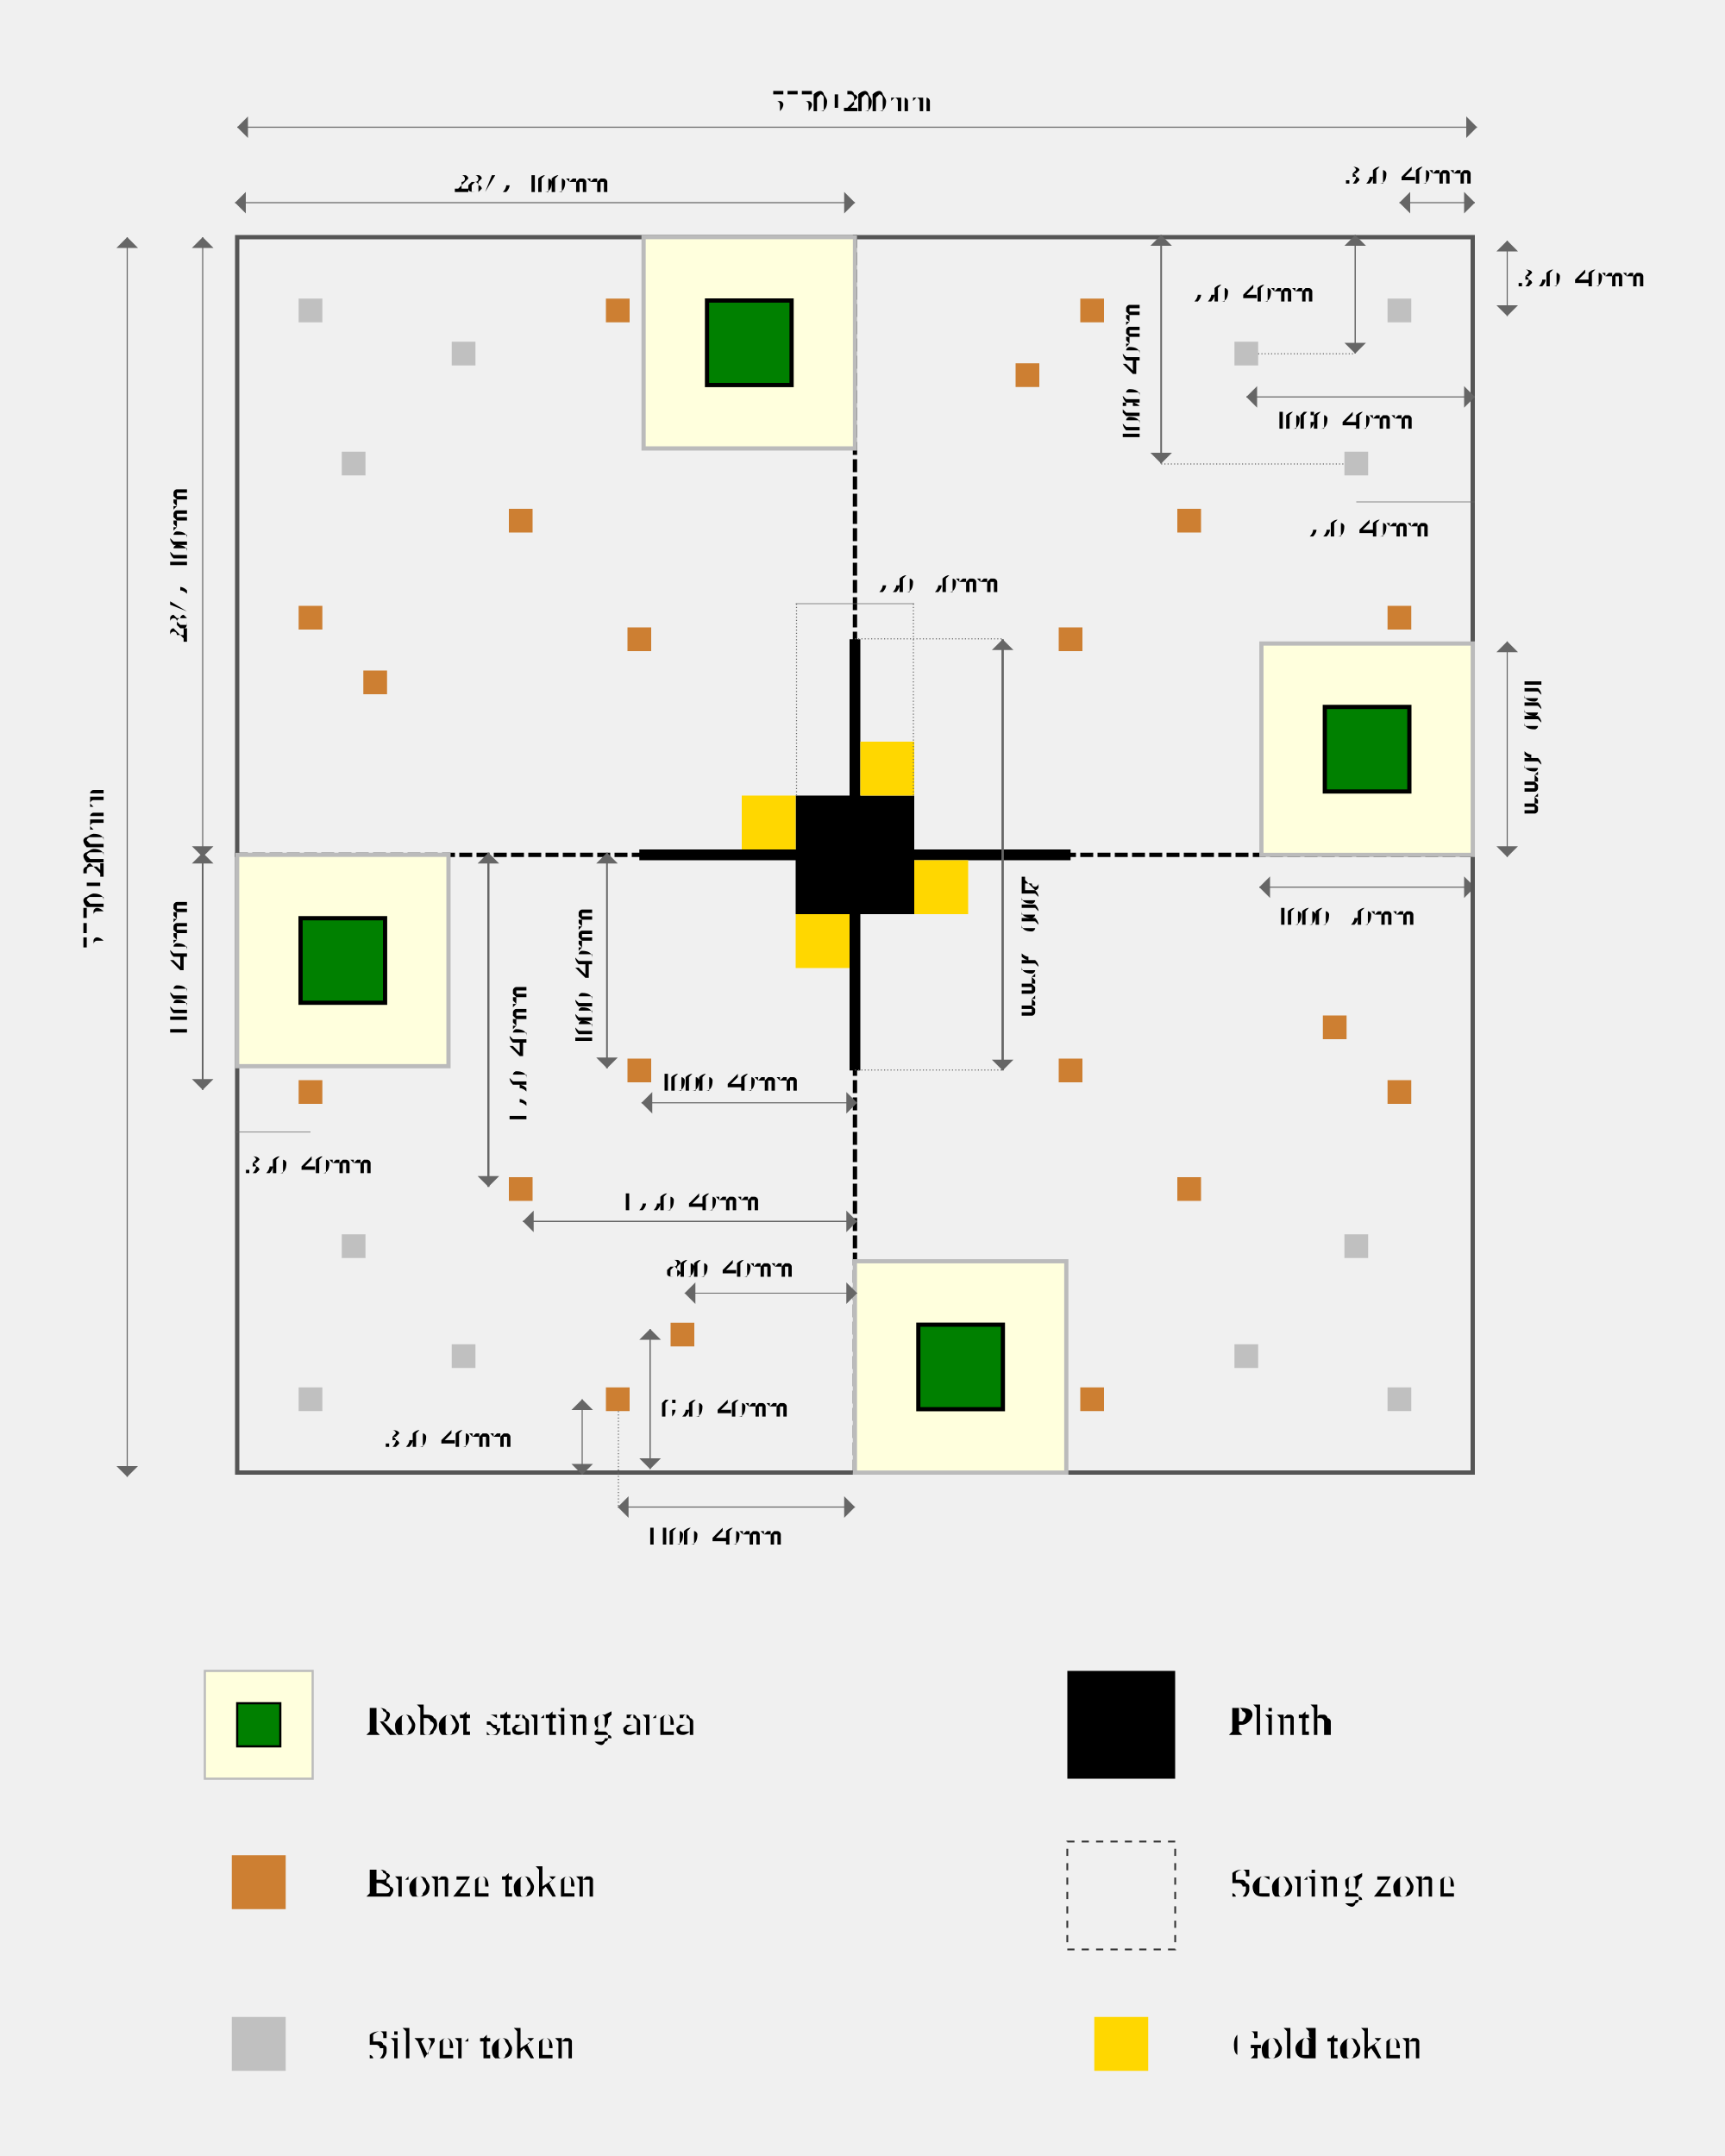
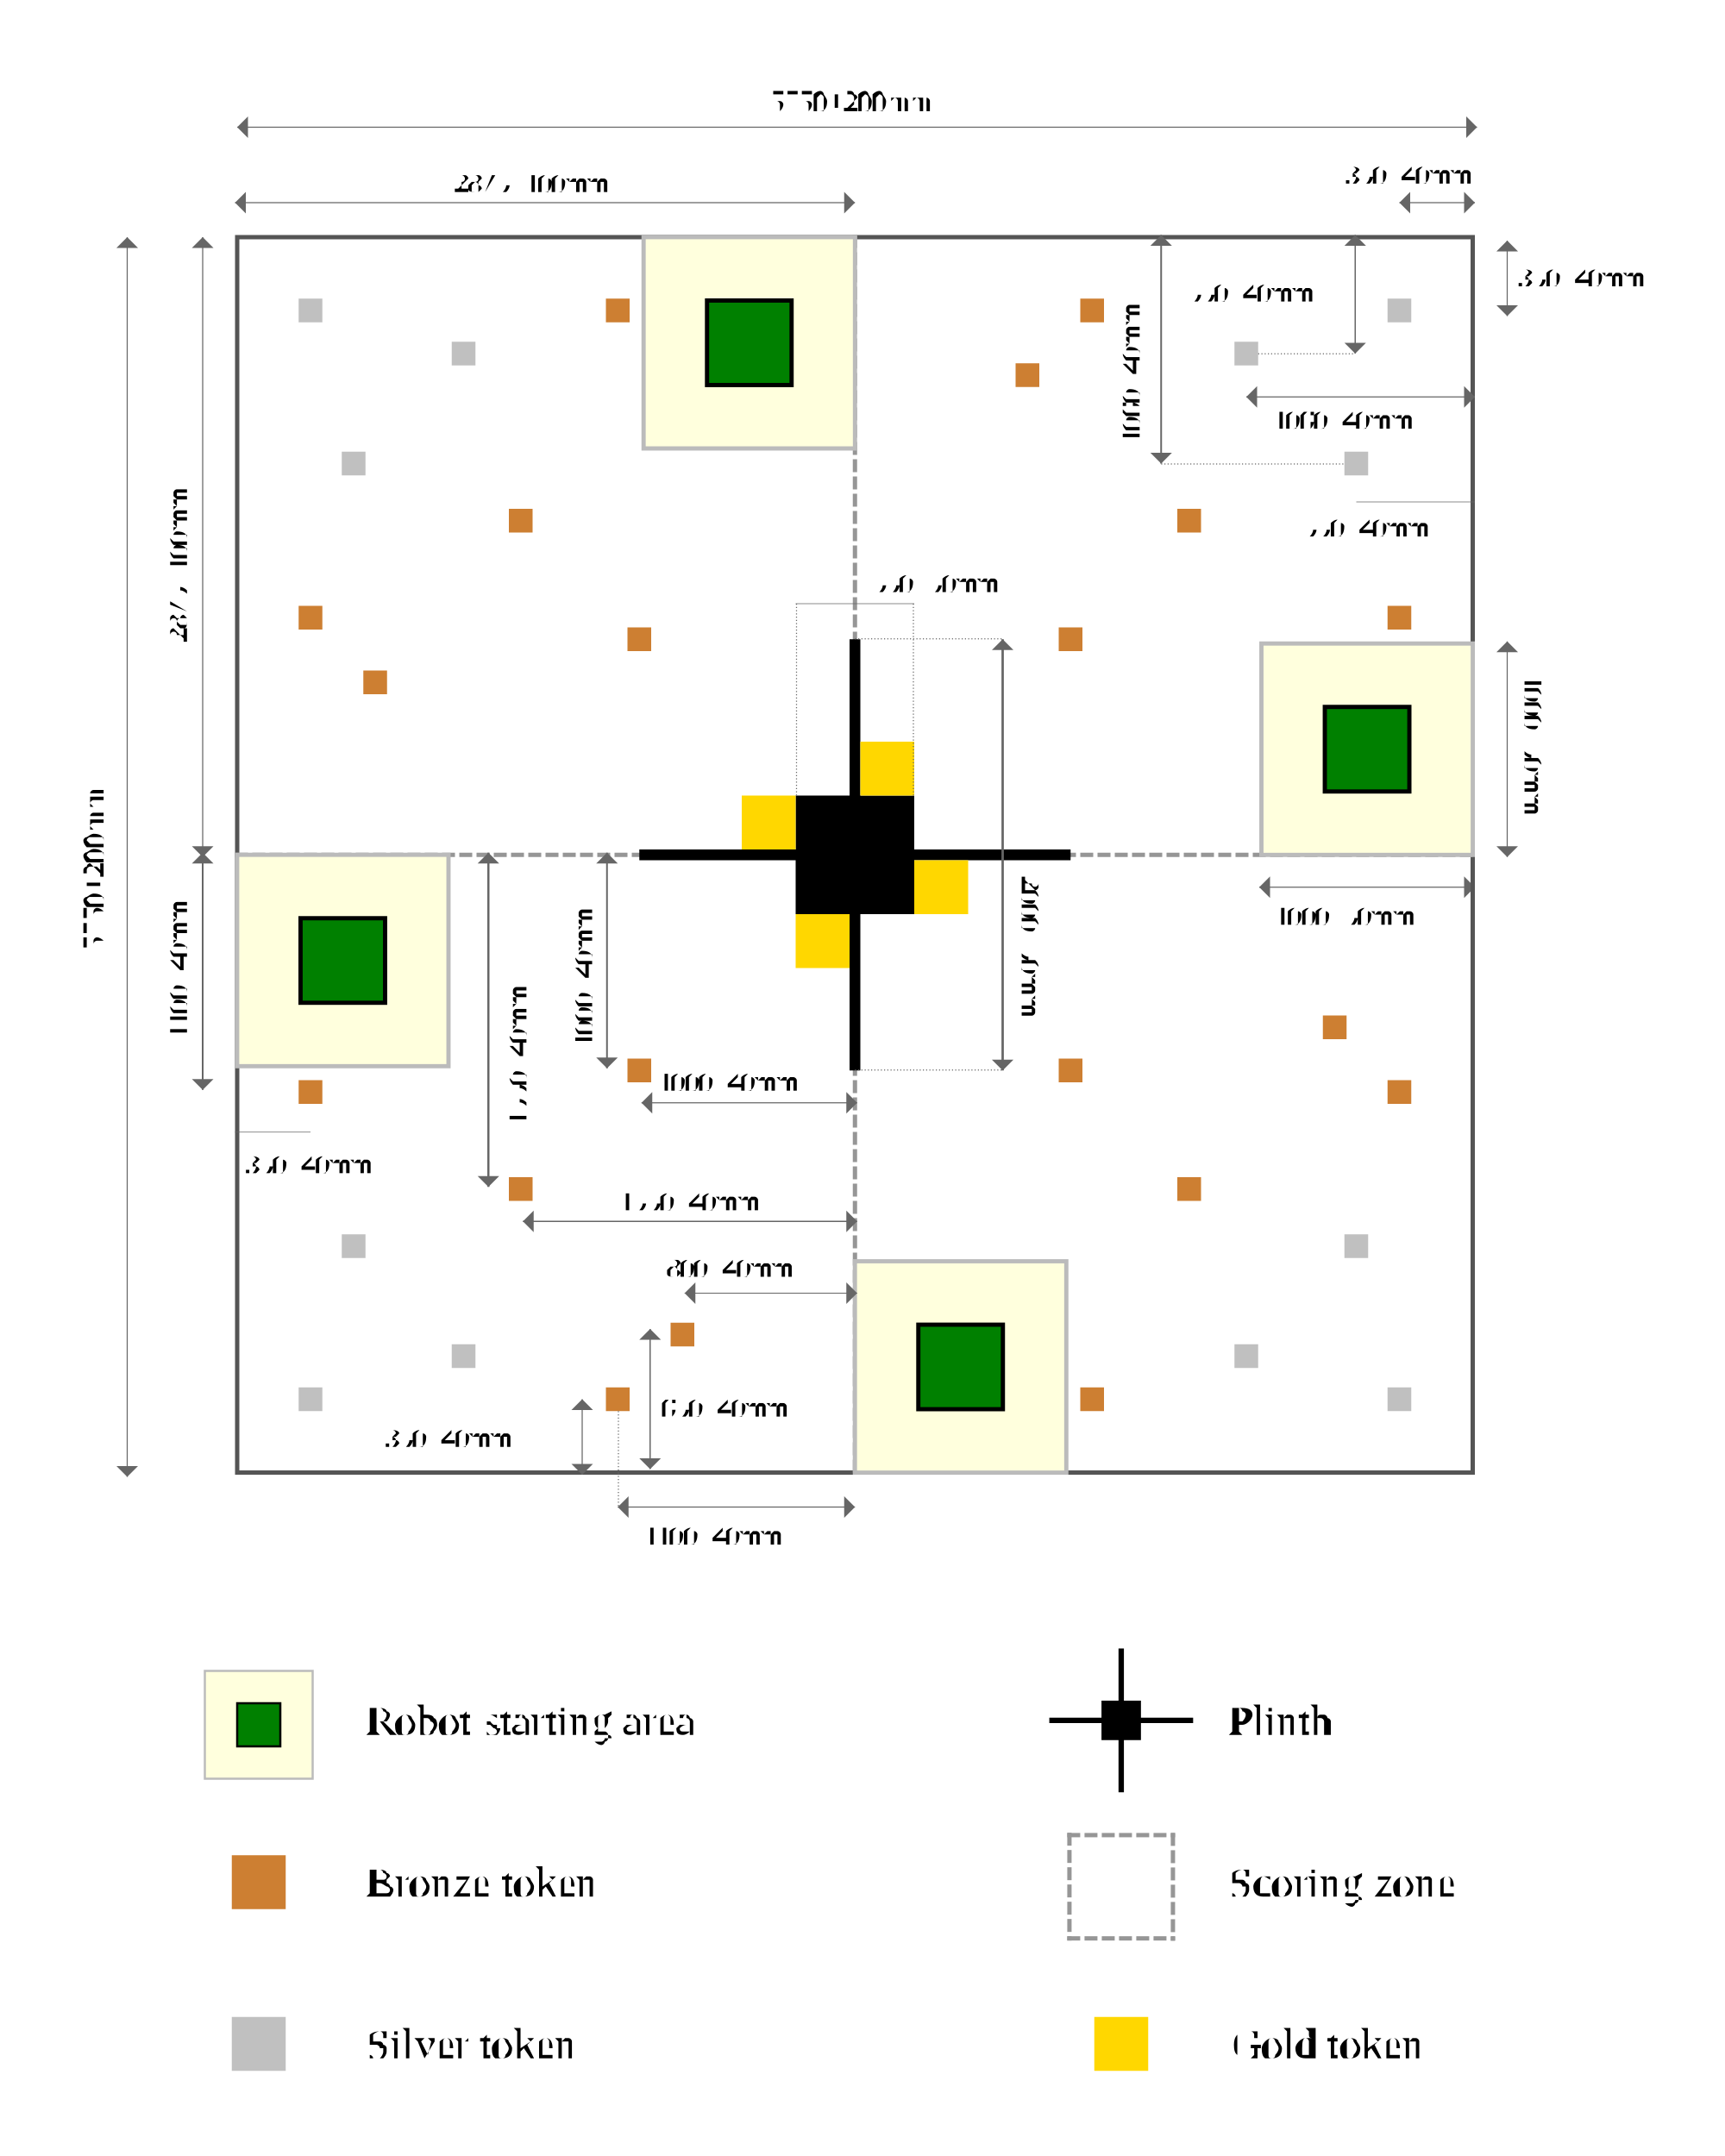
<svg xmlns="http://www.w3.org/2000/svg" xmlns:xlink="http://www.w3.org/1999/xlink" id="svg354" height="1000" width="800" version="1.1">
  <style id="style185" type="text/css">
      .arena-wall {
        fill: none;
        stroke: #555;
        stroke-width: .02;
      }
      #robot {
        fill: green;
        stroke: black;
        stroke-width: 0.02;
      }
      .platform {
        fill: #ddd;
      }
      .zone {
        stroke: #333;
        stroke-width: 0.02;
        /*stroke-dasharray: 0.141, 0.141;*/
        stroke-dasharray: 0.08 0.08;
        /*stroke-dashoffset: -50%;*/
        fill: none;
      }
      #start-zone {
        stroke: #bbb;
        stroke-width: 0.02;
        fill: #ffd;
      }
      /*.dimension {
         display: none;
      }*/
      .dimension line {
        stroke: #666;
        stroke-width: 0.005;
        marker-start: url(#dimension-arrow-head-start);
        marker-end: url(#dimension-arrow-head-end);
      }
      .dimension text {
        fill: #666;
        font-size: 0.175px;
      }
      .dimension text.above {
        text-anchor: middle;
      }
      .dimension text.left-rotated {
        text-anchor: middle;
        transform: rotate(-90deg);
      }
      .dimension text.left {
        text-anchor: end;
        dominant-baseline: middle;
      }
      .dimension text.right {
        text-anchor: start;
        dominant-baseline: middle;
      }
      .dimension-arrow-head {
        fill: #666;
      }
      .dimension-guide {
        stroke: #666;
        stroke-width: 0.01;
        stroke-dasharray: 0.003 0.04;
        stroke-linecap: round;
        fill: none;
      }
      .legend-label {
        font-size: 0.2px;
        text-anchor: start;
        dominant-baseline: middle;
      }
    </style>
  <defs id="defs227">
    <circle id="can" cx="0" cy="0" r="0.03" stroke="blue" stroke-width="0.015" fill="grey" />
    <circle id="can-upside-down" cx="0" cy="0" r="0.03" stroke="orange" stroke-width="0.015" fill="grey" />
    <rect id="robot" y="-0.2" x="-0.2" height="0.4" width="0.4" />
    <g id="start-zone">
      <rect id="rect190" height="1" width="1" y="-0.5" x="-0.5" />
    </g>
    <g id="start-zone-with-robot">
      <use id="use193" xlink:href="#start-zone" />
      <use id="use195" transform="rotate(90)" xlink:href="#robot" />
    </g>
    <g id="raised-cans-quarter">
      <use transform="translate(0.3 0.566)" xlink:href="#can" id="use12" />
      <use transform="translate(0.566 0.3)" xlink:href="#can" id="use14" />
    </g>
    <g id="cans-quarter">
      <use transform="translate(0.4 1)" xlink:href="#can-upside-down" id="use17" />
      <use transform="translate(-0.4 1)" xlink:href="#can-upside-down" id="use19" />
      <use transform="translate(0 1.737)" xlink:href="#can-upside-down" id="use21" />
      <use transform="translate(1.252 1.252)" xlink:href="#can-upside-down" id="use23" />
      <use transform="translate(0 2.827)" xlink:href="#can-upside-down" id="use25" />
    </g>
    <path id="zone-boundary" d="M2.875 0.37 v2.5 h-2.5 z" class="zone" />
    <g id="start-area">
      <use id="use209" transform="translate(0.5 0.5)" xlink:href="#start-zone-with-robot" />
    </g>
    <g id="zone">
      <rect id="rect212" class="zone" height="1.2" width="1.2" y="-0.5" x="-0.6" />
    </g>
    <g transform="scale(0.05)" id="dimension-arrow-head">
      <path id="path218" class="dimension-arrow-head" d="M0,0 L1,1 L1,-1 L0,0" />
    </g>
    <marker markerUnits="userSpaceOnUse" refY="1" refX="0" markerHeight="2" markerWidth="1" orient="auto" id="dimension-arrow-head-start">
      <use id="use221" transform="translate(0,1)" xlink:href="#dimension-arrow-head" />
    </marker>
    <marker markerUnits="userSpaceOnUse" refY="1" refX="1" markerHeight="2" markerWidth="1" orient="auto" id="dimension-arrow-head-end">
      <use id="use224" transform="matrix(-1,0,0,1,1,1)" xlink:href="#dimension-arrow-head" />
    </marker>
  </defs>
  <g transform="scale(100)" id="arena-space">
+     <rect id="rect455" height="10" width="8" y="0" x="0" style="fill:#ffffff;fill-opacity:1;stroke-width:7.454" />
    <line style="stroke:#666666;stroke-width:0.005;marker-start:url(#dimension-arrow-head-start);marker-end:url(#dimension-arrow-head-end)" id="line239" y2="4.115" x2="6.84" y1="4.115" x1="5.84" />
    <text id="text241" class="above" y="4.288" x="5.911" style="font-size:0.127px">1000±50mm</text>
    <line style="stroke:#666666;stroke-width:0.005;marker-start:url(#dimension-arrow-head-start);marker-end:url(#dimension-arrow-head-end)" id="line245" y2="3.975" x2="6.99" y1="2.975" x1="6.99" />
    <text transform="rotate(90)" style="font-size:0.127px;text-anchor:middle;fill:#000000;fill-opacity:1" id="text247" class="left-rotated" y="-7.07" x="3.451">1000±50mm</text>
    <line style="stroke:#666666;stroke-width:0.005;marker-start:url(#dimension-arrow-head-start);marker-end:url(#dimension-arrow-head-end)" id="line251" y2="3.975" x2="0.94" y1="1.1" x1="0.94" />
    <text style="font-size:0.127px;text-anchor:middle;fill:#000000;fill-opacity:1" transform="rotate(-90)" id="text253" class="left-rotated" y="0.867" x="-2.622">2875±100mm</text>
    <line style="stroke:#666666;stroke-width:0.005;marker-start:url(#dimension-arrow-head-start);marker-end:url(#dimension-arrow-head-end)" id="line257" y2="0.94" x2="3.965" y1="0.94" x1="1.09" />
    <text id="text259" class="above" y="0.891" x="2.109" style="font-size:0.127px">2875±100mm</text>
    <text id="text291" class="above" y="0.852" x="6.242" style="font-size:0.127px">350±40mm</text>
    <rect id="rect313" class="arena-wall" y="1.1" x="1.1" height="5.73" width="5.73" />
    <line style="stroke:#666666;stroke-width:0.005;marker-start:url(#dimension-arrow-head-start);marker-end:url(#dimension-arrow-head-end)" id="line315" y2="0.59" x2="6.85" y1="0.59" x1="1.1" />
    <text id="text317" class="above" y="0.513" x="3.571">
      <tspan id="tspan384" style="font-size:0.135px">5750±200mm</tspan>
    </text>
    <line style="stroke:#666666;stroke-width:0.005;marker-start:url(#dimension-arrow-head-start);marker-end:url(#dimension-arrow-head-end)" id="line321" y2="6.85" x2="0.59" y1="1.1" x1="0.59" />
    <text transform="rotate(-90)" style="font-size:0.175px;text-anchor:middle;fill:#000000;fill-opacity:1" id="text323" class="left-rotated" y="0.481" x="-4.033">
      <tspan id="tspan362" style="font-size:0.135px;fill:#000000;fill-opacity:1">5750±200mm</tspan>
    </text>
    <use id="use328" transform="matrix(0.5,0,0,0.5,1.2,8)" xlink:href="#start-zone-with-robot" />
    <text id="text330" class="legend-label" y="8" x="1.7">Robot starting area</text>
    <text id="text336" class="legend-label" y="8.75" x="1.7">Bronze token</text>
    <text id="text145" class="legend-label" y="9.5" x="1.7">Silver token</text>
-     <rect id="rect340" height="0.5" width="0.5" y="7.75" x="4.95" class="platform" style="fill:#000000;fill-opacity:1" />
    <text id="text342" class="legend-label" y="8" x="5.7">Plinth</text>
-     <g id="g350" transform="translate(5.2,8.75)">
-       <use id="use346" transform="scale(0.417)" xlink:href="#zone" />
-       <text id="text348" class="legend-label" y="0" x="0.5">Scoring zone</text>
-     </g>
+     <text id="text348" class="legend-label" y="8.75" x="5.7">Scoring zone</text>
    <path style="fill:#000000;stroke-width:0.021;stroke-dasharray:none;fill-opacity:0" d="M 1.996,1.894 H 3.787" id="path5707" />
-     <line style="stroke:#000000;stroke-width:0.02;stroke-dasharray:0.06,0.02;stroke-dashoffset:0;stroke-opacity:1" id="line8713" y2="6.84" x2="3.965" y1="1.09" x1="3.965" />
-     <line style="stroke:#000000;stroke-width:0.02;stroke-dasharray:0.06,0.02;stroke-dashoffset:0;stroke-opacity:1" id="line9535" y2="3.965" x2="6.84" y1="3.965" x1="1.09" />
+     <line style="stroke:#969696;stroke-width:0.02;stroke-dasharray:0.06, 0.02;stroke-dashoffset:0;stroke-opacity:1" id="line8713" y2="6.84" x2="3.965" y1="1.09" x1="3.965" />
+     <line style="stroke:#969696;stroke-width:0.02;stroke-dasharray:0.06, 0.02;stroke-dashoffset:0;stroke-opacity:1" id="line9535" y2="3.965" x2="6.84" y1="3.965" x1="1.09" />
    <text id="text27456" class="above" y="1.33" x="7.044" style="font-size:0.127px">350±40mm</text>
    <text id="text27464" class="above" y="1.99" x="5.902" style="font-size:0.127px">1060±40mm</text>
    <text id="text27472" class="above" y="2.488" x="6.043" style="font-size:0.127px">550±40mm</text>
    <text id="text27478" class="above" y="1.398" x="5.507" style="font-size:0.127px">550±40mm</text>
    <rect id="rect27835" height="0.55" width="0.55" y="3.69" x="3.69" style="fill:#000000;fill-opacity:1;stroke-width:0.458" />
    <rect id="rect27837" height="0.05" width="2" y="3.94" x="2.965" style="fill:#000000;fill-opacity:1;stroke-width:0.264" />
    <rect id="rect27839" height="2" width="0.05" y="2.965" x="3.94" style="fill:#000000;fill-opacity:1;stroke-width:0.264" />
    <g id="g39273">
      <rect id="rect10795" height="0.11" width="0.11" y="1.385" x="6.435" style="fill:#c0c0c0;fill-opacity:1;stroke-width:0.092" />
      <rect id="rect13047" height="0.11" width="0.11" y="1.585" x="5.725" style="fill:#c0c0c0;fill-opacity:1;stroke-width:0.092" />
      <rect id="rect14556" height="0.11" width="0.11" y="2.095" x="6.235" style="fill:#c0c0c0;fill-opacity:1;stroke-width:0.092" />
      <rect id="rect14558" height="0.11" width="0.11" y="2.81" x="6.435" style="fill:#cd7f32;fill-opacity:1;stroke-width:0.092" />
      <rect id="rect16810" height="0.11" width="0.11" y="1.385" x="5.01" style="fill:#cd7f32;fill-opacity:1;stroke-width:0.092" />
      <rect id="rect20562" height="0.11" width="0.11" y="1.685" x="4.71" style="fill:#cd7f32;fill-opacity:1;stroke-width:0.092" />
      <rect id="rect21314" height="0.11" width="0.11" y="2.36" x="5.46" style="fill:#cd7f32;fill-opacity:1;stroke-width:0.092" />
      <rect id="rect21316" height="0.11" width="0.11" y="2.91" x="4.91" style="fill:#cd7f32;fill-opacity:1;stroke-width:0.092" />
      <rect id="rect27841" height="0.25" width="0.25" y="3.44" x="3.99" style="fill:#ffd700;fill-opacity:1;stroke-width:0.208" />
    </g>
    <use id="use28741" transform="matrix(0,0.9801951,-0.9803922,0,4.945196,5.850037)" xlink:href="#start-area" />
    <use id="use28745" transform="matrix(0,0.9801951,-0.9803922,0,3.965196,1.099767)" xlink:href="#start-area" />
    <g id="g39293" transform="rotate(90,3.965,3.965)">
      <rect id="rect39275" height="0.11" width="0.11" y="1.385" x="6.435" style="fill:#c0c0c0;fill-opacity:1;stroke-width:0.092" />
      <rect id="rect39277" height="0.11" width="0.11" y="1.585" x="5.725" style="fill:#c0c0c0;fill-opacity:1;stroke-width:0.092" />
      <rect id="rect39279" height="0.11" width="0.11" y="2.095" x="6.235" style="fill:#c0c0c0;fill-opacity:1;stroke-width:0.092" />
      <rect id="rect39281" height="0.11" width="0.11" y="2.81" x="6.435" style="fill:#cd7f32;fill-opacity:1;stroke-width:0.092" />
      <rect id="rect39283" height="0.11" width="0.11" y="1.385" x="5.01" style="fill:#cd7f32;fill-opacity:1;stroke-width:0.092" />
      <rect id="rect39285" height="0.11" width="0.11" y="1.685" x="4.71" style="fill:#cd7f32;fill-opacity:1;stroke-width:0.092" />
      <rect id="rect39287" height="0.11" width="0.11" y="2.36" x="5.46" style="fill:#cd7f32;fill-opacity:1;stroke-width:0.092" />
      <rect id="rect39289" height="0.11" width="0.11" y="2.91" x="4.91" style="fill:#cd7f32;fill-opacity:1;stroke-width:0.092" />
      <rect id="rect39291" height="0.25" width="0.25" y="3.44" x="3.99" style="fill:#ffd700;fill-opacity:1;stroke-width:0.208" />
    </g>
    <rect id="rect39799" height="0.11" width="0.11" y="-6.545" x="-1.495" style="fill:#c0c0c0;fill-opacity:1;stroke-width:0.092" transform="scale(-1)" />
    <rect id="rect39801" height="0.11" width="0.11" y="-6.345" x="-2.205" style="fill:#c0c0c0;fill-opacity:1;stroke-width:0.092" transform="scale(-1)" />
    <rect id="rect39803" height="0.11" width="0.11" y="-5.835" x="-1.695" style="fill:#c0c0c0;fill-opacity:1;stroke-width:0.092" transform="scale(-1)" />
    <rect id="rect39805" height="0.11" width="0.11" y="-5.12" x="-1.495" style="fill:#cd7f32;fill-opacity:1;stroke-width:0.092" transform="scale(-1)" />
    <rect id="rect39807" height="0.11" width="0.11" y="-6.545" x="-2.92" style="fill:#cd7f32;fill-opacity:1;stroke-width:0.092" transform="scale(-1)" />
    <rect id="rect39809" height="0.11" width="0.11" y="-6.245" x="-3.22" style="fill:#cd7f32;fill-opacity:1;stroke-width:0.092" transform="scale(-1)" />
    <rect id="rect39811" height="0.11" width="0.11" y="-5.57" x="-2.47" style="fill:#cd7f32;fill-opacity:1;stroke-width:0.092" transform="scale(-1)" />
    <rect id="rect39813" height="0.11" width="0.11" y="-5.02" x="-3.02" style="fill:#cd7f32;fill-opacity:1;stroke-width:0.092" transform="scale(-1)" />
    <rect id="rect39815" height="0.25" width="0.25" y="-4.49" x="-3.94" style="fill:#ffd700;fill-opacity:1;stroke-width:0.208" transform="scale(-1)" />
    <rect id="rect43579" height="0.25" width="0.25" y="-8.855" x="-1.325" style="fill:#cd7f32;fill-opacity:1;stroke-width:0.208" transform="scale(-1)" />
    <g id="g39837" transform="rotate(-90,3.965,3.965)">
      <rect id="rect39819" height="0.11" width="0.11" y="1.385" x="6.435" style="fill:#c0c0c0;fill-opacity:1;stroke-width:0.092" />
      <rect id="rect39821" height="0.11" width="0.11" y="1.585" x="5.725" style="fill:#c0c0c0;fill-opacity:1;stroke-width:0.092" />
      <rect id="rect39823" height="0.11" width="0.11" y="2.095" x="6.235" style="fill:#c0c0c0;fill-opacity:1;stroke-width:0.092" />
      <rect id="rect39825" height="0.11" width="0.11" y="2.81" x="6.435" style="fill:#cd7f32;fill-opacity:1;stroke-width:0.092" />
      <rect id="rect39827" height="0.11" width="0.11" y="1.385" x="5.01" style="fill:#cd7f32;fill-opacity:1;stroke-width:0.092" />
      <rect id="rect39829" height="0.11" width="0.11" y="1.685" x="4.71" style="fill:#cd7f32;fill-opacity:1;stroke-width:0.092" />
      <rect id="rect39831" height="0.11" width="0.11" y="2.36" x="5.46" style="fill:#cd7f32;fill-opacity:1;stroke-width:0.092" />
      <rect id="rect39833" height="0.11" width="0.11" y="2.91" x="4.91" style="fill:#cd7f32;fill-opacity:1;stroke-width:0.092" />
      <rect id="rect39835" height="0.25" width="0.25" y="3.44" x="3.99" style="fill:#ffd700;fill-opacity:1;stroke-width:0.208" />
    </g>
    <use id="use39839" transform="matrix(-0.9801951,0,0,-0.9803922,6.830233,3.965196)" xlink:href="#start-area" />
    <use id="use39841" transform="matrix(-0.9801951,0,0,-0.9803922,2.079962,4.945196)" xlink:href="#start-area" />
    <text id="text43493" class="above" y="5.287" x="-2.059" transform="rotate(-90)" style="font-size:0.127px">1060±40mm</text>
    <line style="stroke:#666666;stroke-width:0.005;marker-start:url(#dimension-arrow-head-start);marker-end:url(#dimension-arrow-head-end)" id="line289" y2="0.94" x2="6.84" y1="0.94" x1="6.49" />
    <line style="stroke:#666666;stroke-width:0.005;marker-start:url(#dimension-arrow-head-start);marker-end:url(#dimension-arrow-head-end)" id="line27452" y2="1.466" x2="6.99" y1="1.116" x1="6.99" />
    <line style="stroke:#666666;stroke-width:0.005;marker-start:url(#dimension-arrow-head-start);marker-end:url(#dimension-arrow-head-end)" id="line27458" y2="1.841" x2="6.84" y1="1.841" x1="5.78" />
    <line style="stroke:#666666;stroke-width:0.008;marker-start:url(#dimension-arrow-head-start);marker-end:url(#dimension-arrow-head-end)" id="line27460" y2="2.15" x2="5.385" y1="1.09" x1="5.385" />
    <line style="stroke:#666666;stroke-width:0.003;marker-start:url(#dimension-arrow-head-start);marker-end:url(#dimension-arrow-head-end)" id="line27468" y2="2.328" x2="6.84" y1="2.328" x1="6.29" />
    <line style="stroke:#666666;stroke-width:0.006;marker-start:url(#dimension-arrow-head-start);marker-end:url(#dimension-arrow-head-end)" id="line27474" y2="1.64" x2="6.285" y1="1.09" x1="6.285" />
    <line style="stroke:#666666;stroke-width:0.005;marker-start:url(#dimension-arrow-head-start);marker-end:url(#dimension-arrow-head-end)" id="line43495" y2="5.115" x2="3.975" y1="5.115" x1="2.975" />
    <text id="text43501" class="above" y="5.057" x="3.052" style="font-size:0.127px">1000±40mm</text>
    <text id="text43505" class="above" y="2.745" x="-4.859" transform="rotate(-90)" style="font-size:0.127px">1000±40mm</text>
    <line style="stroke:#666666;stroke-width:0.006;marker-start:url(#dimension-arrow-head-start);marker-end:url(#dimension-arrow-head-end)" id="line43507" y2="5.665" x2="3.975" y1="5.665" x1="2.425" />
    <line style="stroke:#666666;stroke-width:0.01;marker-start:url(#dimension-arrow-head-start);marker-end:url(#dimension-arrow-head-end)" id="line43509" y2="5.505" x2="2.265" y1="3.955" x1="2.265" />
    <text id="text43513" class="above" y="5.612" x="2.873" style="font-size:0.127px">1550±40mm</text>
    <text id="text43517" class="above" y="2.442" x="-5.222" transform="rotate(-90)" style="font-size:0.127px">1550±40mm</text>
    <line style="stroke:#666666;stroke-width:0.004;marker-start:url(#dimension-arrow-head-start);marker-end:url(#dimension-arrow-head-end)" id="line43519" y2="5.998" x2="3.975" y1="5.998" x1="3.175" />
    <line style="stroke:#666666;stroke-width:0.006;marker-start:url(#dimension-arrow-head-start);marker-end:url(#dimension-arrow-head-end)" id="line43521" y2="6.814" x2="3.015" y1="6.164" x1="3.015" />
    <text id="text43525" class="above" y="5.922" x="3.095" style="font-size:0.127px">800±40mm</text>
    <text id="text43529" class="above" y="6.569" x="3.072" style="font-size:0.127px">650±40mm</text>
    <line style="stroke:#666666;stroke-width:0.005;marker-start:url(#dimension-arrow-head-start);marker-end:url(#dimension-arrow-head-end)" id="line43531" y2="6.84" x2="2.7" y1="6.49" x1="2.7" />
    <text id="text43535" class="above" y="6.712" x="1.79" style="font-size:0.127px">350±40mm</text>
    <line style="stroke:#666666;stroke-width:0.005;marker-start:url(#dimension-arrow-head-start);marker-end:url(#dimension-arrow-head-end)" id="line43537" y2="6.99" x2="3.965" y1="6.99" x1="2.865" />
    <text id="text43541" class="above" y="7.164" x="2.984" style="font-size:0.127px">1100±40mm</text>
    <line style="stroke:#666666;stroke-width:0.003;marker-start:url(#dimension-arrow-head-start);marker-end:url(#dimension-arrow-head-end)" id="line43543" y2="5.251" x2="1.44" y1="5.251" x1="1.09" />
    <text id="text43547" class="above" y="5.441" x="1.141" style="font-size:0.127px">350±40mm</text>
    <line style="stroke:#666666;stroke-width:0.008;marker-start:url(#dimension-arrow-head-start);marker-end:url(#dimension-arrow-head-end)" id="line43549" y2="5.055" x2="0.94" y1="3.955" x1="0.94" />
    <text style="font-size:0.127px;text-anchor:middle;fill:#000000;fill-opacity:1" transform="rotate(-90)" id="text43553" class="left-rotated" y="0.867" x="-4.498">1100±40mm</text>
    <rect id="rect43604" height="0.25" width="0.25" y="-9.605" x="-1.325" style="fill:#c0c0c0;fill-opacity:1;stroke-width:0.208" transform="scale(-1)" />
    <rect id="rect43610" height="0.25" width="0.25" y="-9.605" x="-5.325" style="fill:#ffd700;fill-opacity:1;stroke-width:0.208" transform="scale(-1)" />
    <text id="text43612" class="legend-label" y="9.5" x="5.708">Gold token</text>
    <line style="stroke:#666666;stroke-width:0.008;marker-start:url(#dimension-arrow-head-start);marker-end:url(#dimension-arrow-head-end)" id="line43618" y2="4.955" x2="2.815" y1="3.955" x1="2.815" />
    <line style="stroke:#666666;stroke-width:0.005;stroke-dasharray:0.005,0.01;stroke-dashoffset:0" id="line43817" y2="2.152" x2="6.235" y1="2.152" x1="5.385" />
    <line style="stroke:#666666;stroke-width:0.005;stroke-dasharray:0.005,0.01;stroke-dashoffset:0" id="line45367" y2="1.641" x2="6.285" y1="1.641" x1="5.835" />
    <line style="stroke:#666666;stroke-width:0.005;stroke-dasharray:0.005, 0.01;stroke-dashoffset:0" id="line45401" y2="6.99" x2="2.868" y1="6.545" x1="2.868" />
    <line style="stroke:#666666;stroke-width:0.011;marker-start:url(#dimension-arrow-head-start);marker-end:url(#dimension-arrow-head-end)" id="line45649" y2="4.965" x2="4.65" y1="2.965" x1="4.65" />
    <line style="stroke:#666666;stroke-width:0.005;stroke-dasharray:0.005,0.01;stroke-dashoffset:0" id="line45957" y2="3.69" x2="3.694" y1="2.8" x1="3.694" />
    <text id="text46713" class="above" y="2.745" x="4.048" style="font-size:0.127px">550±50mm</text>
    <line style="stroke:#666666;stroke-width:0.005;stroke-dasharray:0.005,0.01;stroke-dashoffset:0" id="line47595" y2="2.963" x2="4.65" y1="2.963" x1="3.965" />
    <text id="text47601" class="above" y="-4.739" x="4.067" transform="rotate(90)" style="font-size:0.127px">2000±50mm</text>
    <line style="stroke:#666666;stroke-width:0.005;stroke-dasharray:0.005,0.01;stroke-dashoffset:0" id="line47607" y2="3.69" x2="4.236" y1="2.8" x1="4.236" />
    <line style="stroke:#666666;stroke-width:0.005;stroke-dasharray:0.005, 0.01;stroke-dashoffset:0" id="line47629" y2="4.963" x2="4.65" y1="4.963" x1="3.965" />
    <line style="stroke:#666666;stroke-width:0.003;marker-start:url(#dimension-arrow-head-start);marker-end:url(#dimension-arrow-head-end)" id="line45653" y2="2.8" x2="4.24" y1="2.8" x1="3.69" />
+     <g id="g1136" transform="translate(0.1476889,0.05666237)">
+       <line style="stroke:#969696;stroke-width:0.02;stroke-dasharray:0.06, 0.02;stroke-dashoffset:0;stroke-opacity:1" id="line1122" y2="8.455" x2="5.302" y1="8.455" x1="4.802" />
+       <line style="stroke:#969696;stroke-width:0.02;stroke-dasharray:0.06, 0.02;stroke-dashoffset:0;stroke-opacity:1" id="line1124" y2="8.934" x2="5.302" y1="8.934" x1="4.802" />
+       <line style="stroke:#969696;stroke-width:0.02;stroke-dasharray:0.06, 0.02;stroke-dashoffset:0;stroke-opacity:1" id="line1128" y2="8.944" x2="4.812" y1="8.444" x1="4.812" />
+       <line style="stroke:#969696;stroke-width:0.02;stroke-dasharray:0.06, 0.02;stroke-dashoffset:0;stroke-opacity:1" id="line1130" y2="8.945" x2="5.292" y1="8.445" x1="5.292" />
+     </g>
+     <g id="g1145" transform="translate(0.06834975,0.05798865)">
+       <rect id="rect340" height="0.183" width="0.183" y="7.83" x="5.04" class="platform" style="fill:#000000;fill-opacity:1;stroke-width:0.367" />
+       <rect id="rect1138" height="0.025" width="0.667" y="7.909" x="4.798" style="fill:#000000;fill-opacity:1;stroke-width:0.108" />
+       <rect id="rect1140" height="0.667" width="0.025" y="7.588" x="5.119" style="fill:#000000;fill-opacity:1;stroke-width:0.108" />
+     </g>
  </g>
</svg>
